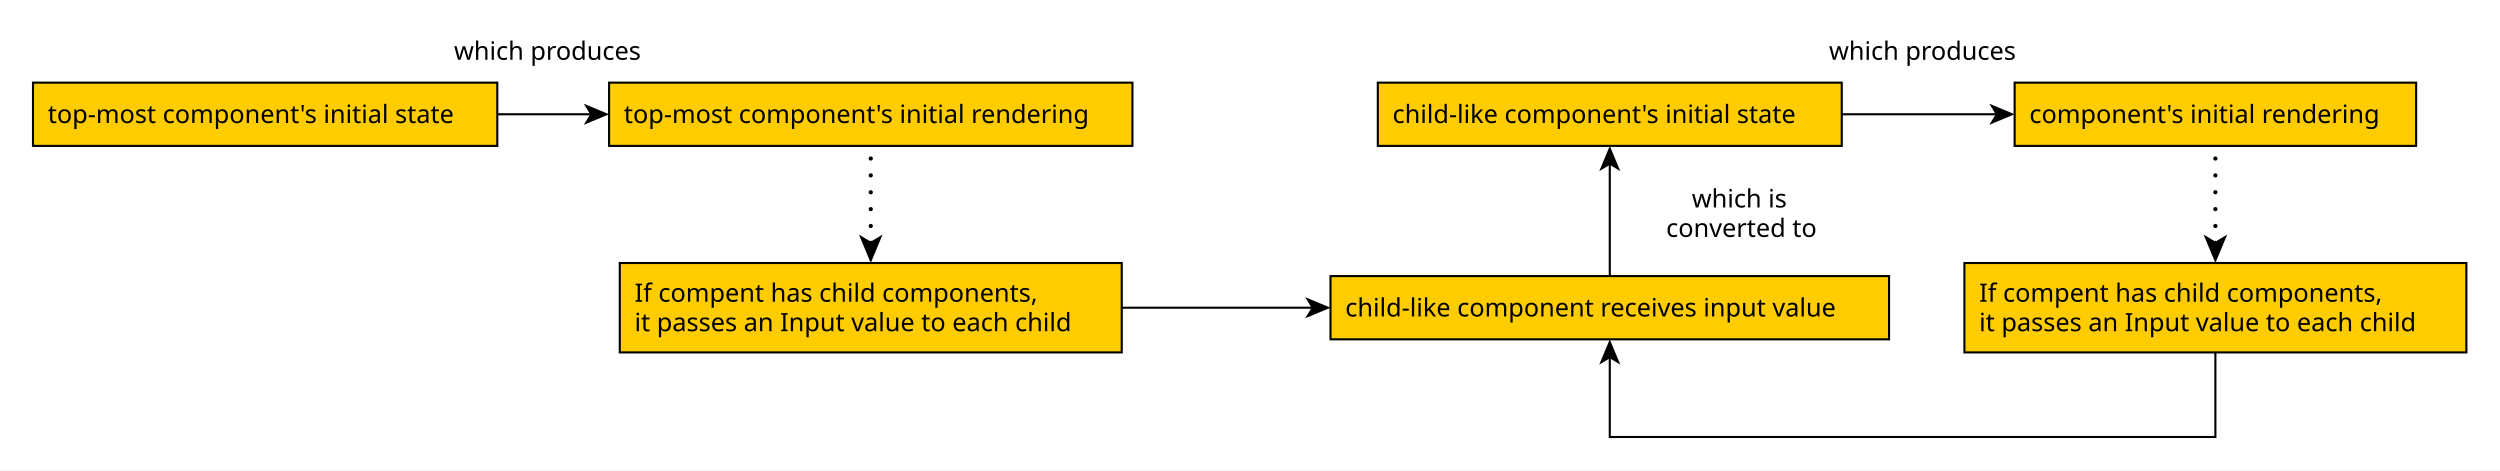
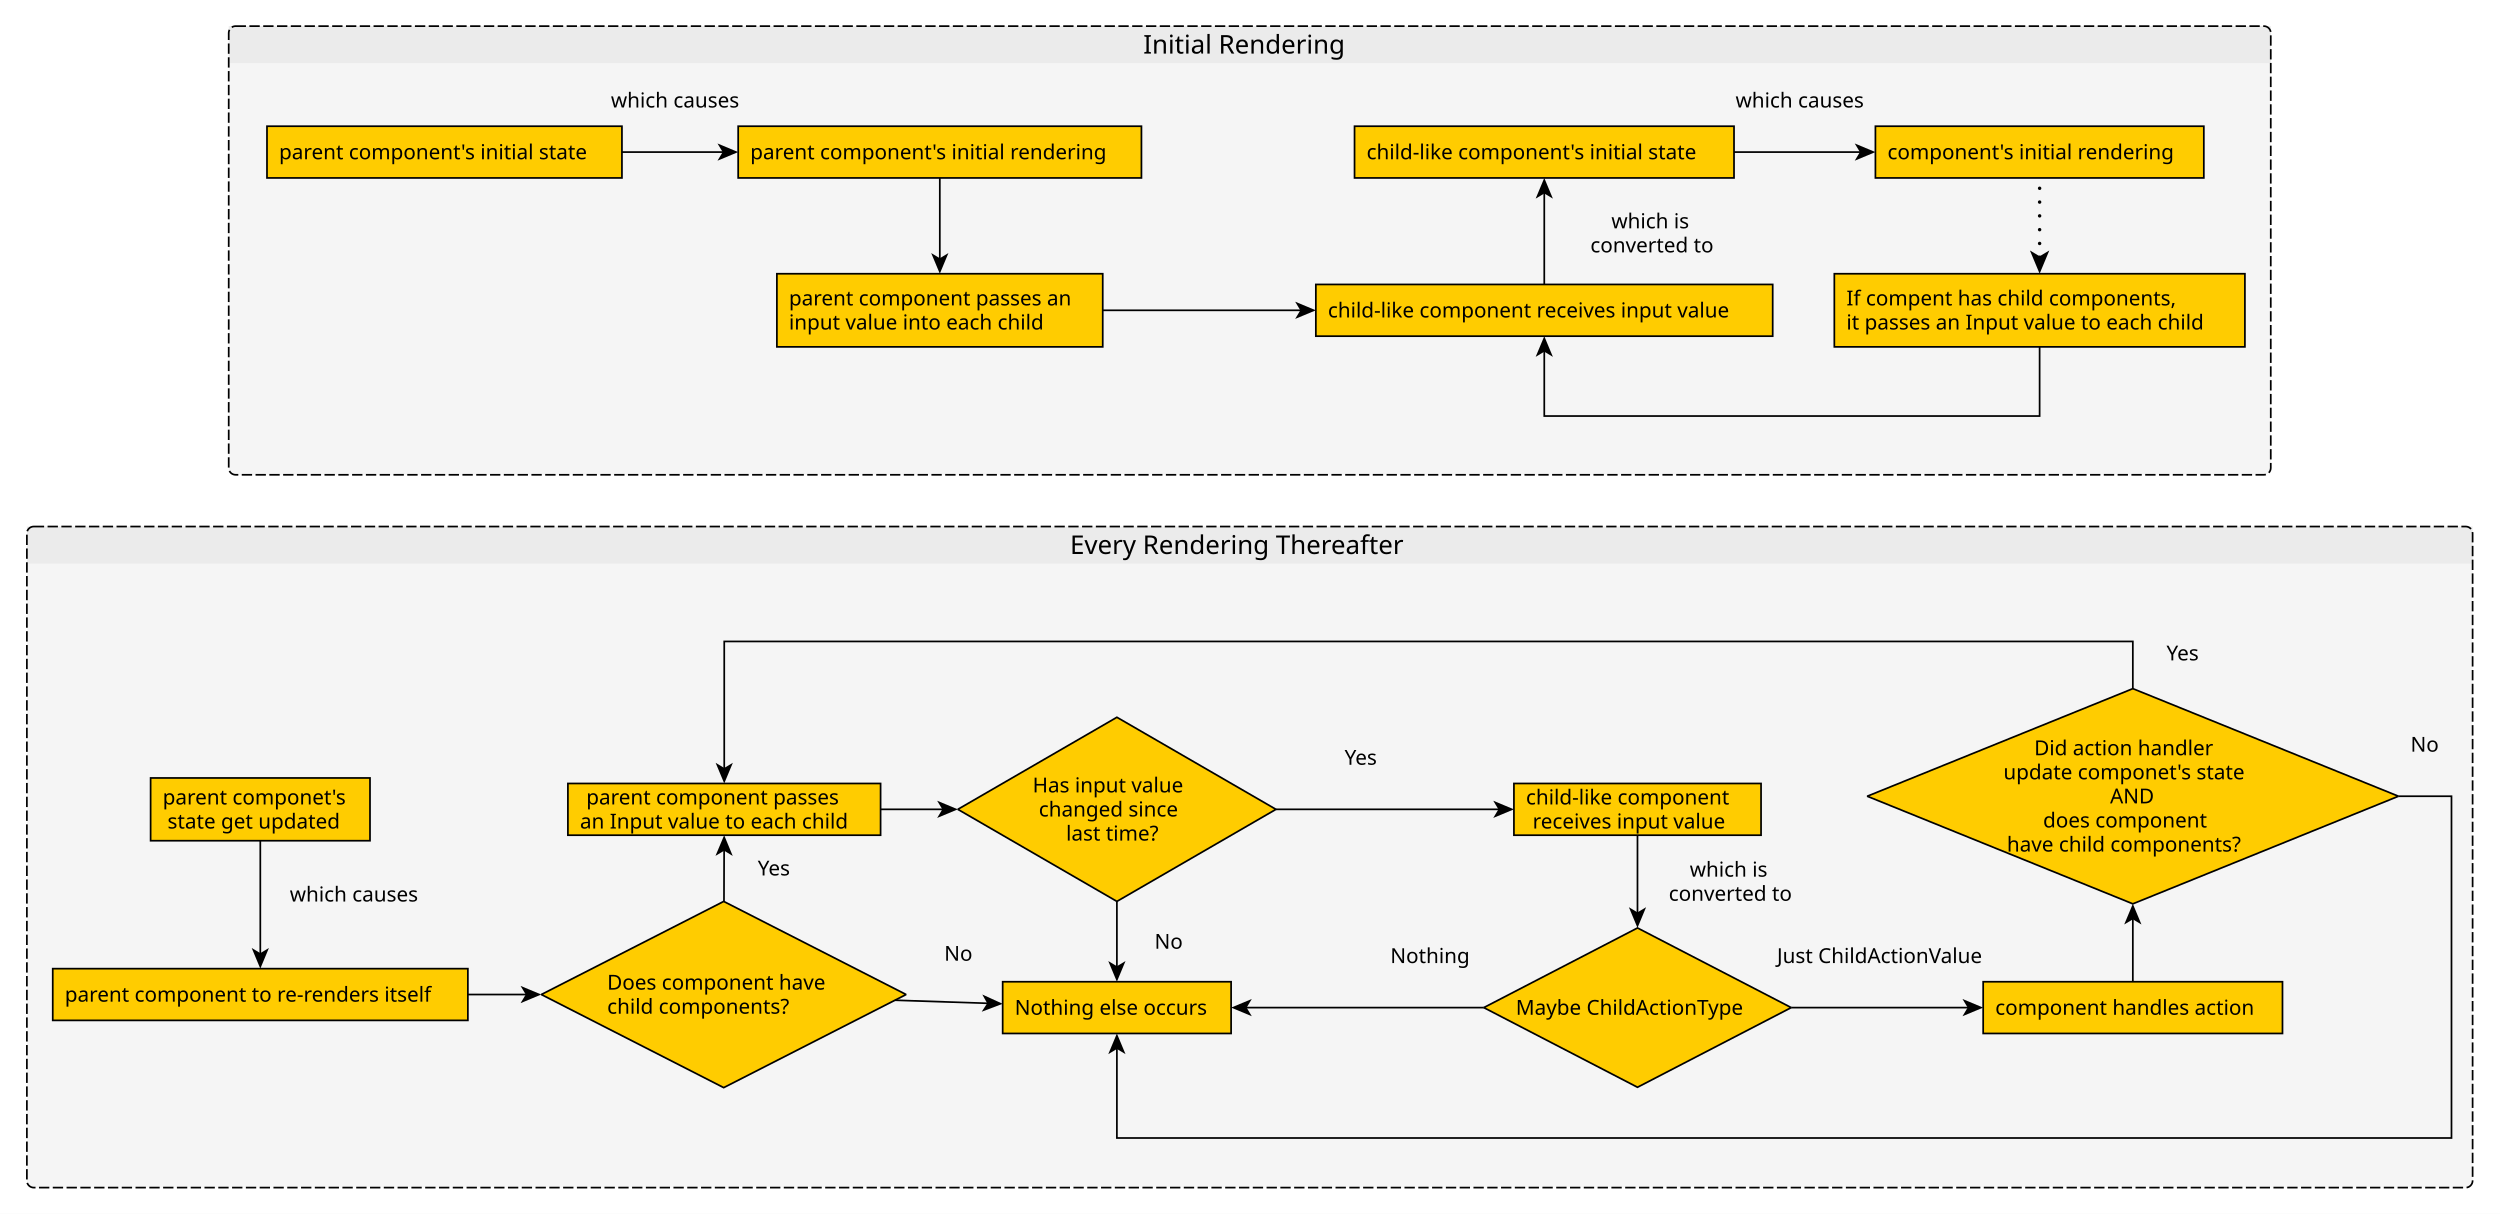
- <svg xmlns="http://www.w3.org/2000/svg" fill-opacity="1" color-rendering="auto" color-interpolation="auto" text-rendering="auto" stroke="black" stroke-linecap="square" width="1186" stroke-miterlimit="10" shape-rendering="auto" stroke-opacity="1" fill="black" stroke-dasharray="none" font-weight="normal" stroke-width="1" height="223" font-family="'Dialog'" font-style="normal" stroke-linejoin="miter" font-size="12px" stroke-dashoffset="0" image-rendering="auto">
+ <svg xmlns="http://www.w3.org/2000/svg" fill-opacity="1" color-rendering="auto" color-interpolation="auto" text-rendering="auto" stroke="black" stroke-linecap="square" width="1450" stroke-miterlimit="10" shape-rendering="auto" stroke-opacity="1" fill="black" stroke-dasharray="none" font-weight="normal" stroke-width="1" height="704" font-family="'Dialog'" font-style="normal" stroke-linejoin="miter" font-size="12px" stroke-dashoffset="0" image-rendering="auto">
  <defs id="genericDefs" />
  <g>
    <defs id="defs1">
      <clipPath clipPathUnits="userSpaceOnUse" id="clipPath1">
-         <path d="M0 0 L1186 0 L1186 223 L0 223 L0 0 Z" />
+         <path d="M0 0 L1450 0 L1450 704 L0 704 L0 0 Z" />
      </clipPath>
      <clipPath clipPathUnits="userSpaceOnUse" id="clipPath2">
-         <path d="M747 491 L1933 491 L1933 714 L747 714 L747 491 Z" />
+         <path d="M615 457 L2065 457 L2065 1161 L615 1161 L615 457 Z" />
      </clipPath>
    </defs>
-     <g fill="white" text-rendering="geometricPrecision" shape-rendering="geometricPrecision" transform="translate(-747,-491)" stroke="white">
-       <rect x="747" width="1186" height="223" y="491" clip-path="url(#clipPath2)" stroke="none" />
-     </g>
-     <g fill="rgb(255,204,0)" text-rendering="geometricPrecision" shape-rendering="geometricPrecision" transform="matrix(1,0,0,1,-747,-491)" stroke="rgb(255,204,0)">
+     <g fill="white" text-rendering="geometricPrecision" shape-rendering="geometricPrecision" transform="translate(-615,-457)" stroke="white">
+       <rect x="615" width="1450" height="704" y="457" clip-path="url(#clipPath2)" stroke="none" />
+     </g>
+     <g fill="rgb(245,245,245)" text-rendering="geometricPrecision" shape-rendering="geometricPrecision" transform="matrix(1,0,0,1,-615,-457)" stroke="rgb(245,245,245)">
+       <rect x="747.657" y="472.146" clip-path="url(#clipPath2)" width="1184.389" rx="4" ry="4" height="260.239" stroke="none" />
+       <rect x="747.657" y="472.146" clip-path="url(#clipPath2)" fill="rgb(235,235,235)" width="1184.389" height="21.461" stroke="none" />
+     </g>
+     <g font-size="15px" stroke-linecap="butt" transform="matrix(1,0,0,1,-615,-457)" text-rendering="geometricPrecision" font-family="sans-serif" shape-rendering="geometricPrecision" stroke-miterlimit="1.45">
+       <text x="1278.079" xml:space="preserve" y="488.069" clip-path="url(#clipPath2)" stroke="none">Initial Rendering</text>
+       <rect x="747.657" y="472.146" clip-path="url(#clipPath2)" fill="none" width="1184.389" stroke-dasharray="6,2" rx="4" ry="4" height="260.239" />
+     </g>
+     <g fill="rgb(255,204,0)" text-rendering="geometricPrecision" shape-rendering="geometricPrecision" transform="matrix(1,0,0,1,-615,-457)" stroke="rgb(255,204,0)">
      <rect x="1378.191" width="264.975" height="30" y="621.978" clip-path="url(#clipPath2)" stroke="none" />
    </g>
-     <g text-rendering="geometricPrecision" stroke-miterlimit="1.45" shape-rendering="geometricPrecision" transform="matrix(1,0,0,1,-747,-491)" stroke-linecap="butt">
+     <g text-rendering="geometricPrecision" stroke-miterlimit="1.45" shape-rendering="geometricPrecision" transform="matrix(1,0,0,1,-615,-457)" stroke-linecap="butt">
      <rect fill="none" x="1378.191" width="264.975" height="30" y="621.978" clip-path="url(#clipPath2)" />
      <text x="1385.191" xml:space="preserve" y="641.132" clip-path="url(#clipPath2)" font-family="sans-serif" stroke="none">child-like component receives input value</text>
    </g>
-     <g fill="rgb(255,204,0)" text-rendering="geometricPrecision" shape-rendering="geometricPrecision" transform="matrix(1,0,0,1,-747,-491)" stroke="rgb(255,204,0)">
+     <g fill="rgb(255,204,0)" text-rendering="geometricPrecision" shape-rendering="geometricPrecision" transform="matrix(1,0,0,1,-615,-457)" stroke="rgb(255,204,0)">
      <rect x="1400.63" width="220.098" height="30" y="530.207" clip-path="url(#clipPath2)" stroke="none" />
    </g>
-     <g text-rendering="geometricPrecision" stroke-miterlimit="1.45" shape-rendering="geometricPrecision" transform="matrix(1,0,0,1,-747,-491)" stroke-linecap="butt">
+     <g text-rendering="geometricPrecision" stroke-miterlimit="1.45" shape-rendering="geometricPrecision" transform="matrix(1,0,0,1,-615,-457)" stroke-linecap="butt">
      <rect fill="none" x="1400.63" width="220.098" height="30" y="530.207" clip-path="url(#clipPath2)" />
      <text x="1407.63" xml:space="preserve" y="549.361" clip-path="url(#clipPath2)" font-family="sans-serif" stroke="none">child-like component's initial state</text>
    </g>
-     <g fill="rgb(255,204,0)" text-rendering="geometricPrecision" shape-rendering="geometricPrecision" transform="matrix(1,0,0,1,-747,-491)" stroke="rgb(255,204,0)">
+     <g fill="rgb(255,204,0)" text-rendering="geometricPrecision" shape-rendering="geometricPrecision" transform="matrix(1,0,0,1,-615,-457)" stroke="rgb(255,204,0)">
      <rect x="1702.74" width="190.478" height="30" y="530.207" clip-path="url(#clipPath2)" stroke="none" />
    </g>
-     <g text-rendering="geometricPrecision" stroke-miterlimit="1.45" shape-rendering="geometricPrecision" transform="matrix(1,0,0,1,-747,-491)" stroke-linecap="butt">
+     <g text-rendering="geometricPrecision" stroke-miterlimit="1.45" shape-rendering="geometricPrecision" transform="matrix(1,0,0,1,-615,-457)" stroke-linecap="butt">
      <rect fill="none" x="1702.74" width="190.478" height="30" y="530.207" clip-path="url(#clipPath2)" />
      <text x="1709.74" xml:space="preserve" y="549.361" clip-path="url(#clipPath2)" font-family="sans-serif" stroke="none">component's initial rendering</text>
    </g>
-     <g fill="rgb(255,204,0)" text-rendering="geometricPrecision" shape-rendering="geometricPrecision" transform="matrix(1,0,0,1,-747,-491)" stroke="rgb(255,204,0)">
+     <g fill="rgb(255,204,0)" text-rendering="geometricPrecision" shape-rendering="geometricPrecision" transform="matrix(1,0,0,1,-615,-457)" stroke="rgb(255,204,0)">
      <rect x="1678.913" width="238.133" height="42.414" y="615.771" clip-path="url(#clipPath2)" stroke="none" />
    </g>
-     <g text-rendering="geometricPrecision" stroke-miterlimit="1.45" shape-rendering="geometricPrecision" transform="matrix(1,0,0,1,-747,-491)" stroke-linecap="butt">
+     <g text-rendering="geometricPrecision" stroke-miterlimit="1.45" shape-rendering="geometricPrecision" transform="matrix(1,0,0,1,-615,-457)" stroke-linecap="butt">
      <rect fill="none" x="1678.913" width="238.133" height="42.414" y="615.771" clip-path="url(#clipPath2)" />
      <text x="1685.913" xml:space="preserve" y="634.148" clip-path="url(#clipPath2)" font-family="sans-serif" stroke="none">If compent has child components, </text>
      <text x="1685.913" xml:space="preserve" y="648.117" clip-path="url(#clipPath2)" font-family="sans-serif" stroke="none">it passes an Input value to each child</text>
    </g>
-     <g fill="rgb(255,204,0)" text-rendering="geometricPrecision" shape-rendering="geometricPrecision" transform="matrix(1,0,0,1,-747,-491)" stroke="rgb(255,204,0)">
-       <rect x="762.657" width="220.262" height="30" y="530.207" clip-path="url(#clipPath2)" stroke="none" />
-     </g>
-     <g text-rendering="geometricPrecision" stroke-miterlimit="1.45" shape-rendering="geometricPrecision" transform="matrix(1,0,0,1,-747,-491)" stroke-linecap="butt">
-       <rect fill="none" x="762.657" width="220.262" height="30" y="530.207" clip-path="url(#clipPath2)" />
-       <text x="769.657" xml:space="preserve" y="549.361" clip-path="url(#clipPath2)" font-family="sans-serif" stroke="none">top-most component's initial state</text>
-     </g>
-     <g fill="rgb(255,204,0)" text-rendering="geometricPrecision" shape-rendering="geometricPrecision" transform="matrix(1,0,0,1,-747,-491)" stroke="rgb(255,204,0)">
-       <rect x="1035.951" width="248.275" height="30" y="530.207" clip-path="url(#clipPath2)" stroke="none" />
-     </g>
-     <g text-rendering="geometricPrecision" stroke-miterlimit="1.45" shape-rendering="geometricPrecision" transform="matrix(1,0,0,1,-747,-491)" stroke-linecap="butt">
-       <rect fill="none" x="1035.951" width="248.275" height="30" y="530.207" clip-path="url(#clipPath2)" />
-       <text x="1042.951" xml:space="preserve" y="549.361" clip-path="url(#clipPath2)" font-family="sans-serif" stroke="none">top-most component's initial rendering</text>
-     </g>
-     <g fill="rgb(255,204,0)" text-rendering="geometricPrecision" shape-rendering="geometricPrecision" transform="matrix(1,0,0,1,-747,-491)" stroke="rgb(255,204,0)">
-       <rect x="1041.023" width="238.133" height="42.414" y="615.771" clip-path="url(#clipPath2)" stroke="none" />
-     </g>
-     <g text-rendering="geometricPrecision" stroke-miterlimit="1.45" shape-rendering="geometricPrecision" transform="matrix(1,0,0,1,-747,-491)" stroke-linecap="butt">
-       <rect fill="none" x="1041.023" width="238.133" height="42.414" y="615.771" clip-path="url(#clipPath2)" />
-       <text x="1048.023" xml:space="preserve" y="634.148" clip-path="url(#clipPath2)" font-family="sans-serif" stroke="none">If compent has child components, </text>
-       <text x="1048.023" xml:space="preserve" y="648.117" clip-path="url(#clipPath2)" font-family="sans-serif" stroke="none">it passes an Input value to each child</text>
+     <g fill="rgb(255,204,0)" text-rendering="geometricPrecision" shape-rendering="geometricPrecision" transform="matrix(1,0,0,1,-615,-457)" stroke="rgb(255,204,0)">
+       <rect x="769.85" width="205.877" height="30" y="530.207" clip-path="url(#clipPath2)" stroke="none" />
+     </g>
+     <g text-rendering="geometricPrecision" stroke-miterlimit="1.45" shape-rendering="geometricPrecision" transform="matrix(1,0,0,1,-615,-457)" stroke-linecap="butt">
+       <rect fill="none" x="769.85" width="205.877" height="30" y="530.207" clip-path="url(#clipPath2)" />
+       <text x="776.85" xml:space="preserve" y="549.361" clip-path="url(#clipPath2)" font-family="sans-serif" stroke="none">parent component's initial state</text>
+     </g>
+     <g fill="rgb(255,204,0)" text-rendering="geometricPrecision" shape-rendering="geometricPrecision" transform="matrix(1,0,0,1,-615,-457)" stroke="rgb(255,204,0)">
+       <rect x="1043.144" width="233.891" height="30" y="530.207" clip-path="url(#clipPath2)" stroke="none" />
+     </g>
+     <g text-rendering="geometricPrecision" stroke-miterlimit="1.45" shape-rendering="geometricPrecision" transform="matrix(1,0,0,1,-615,-457)" stroke-linecap="butt">
+       <rect fill="none" x="1043.144" width="233.891" height="30" y="530.207" clip-path="url(#clipPath2)" />
+       <text x="1050.144" xml:space="preserve" y="549.361" clip-path="url(#clipPath2)" font-family="sans-serif" stroke="none">parent component's initial rendering</text>
+     </g>
+     <g fill="rgb(255,204,0)" text-rendering="geometricPrecision" shape-rendering="geometricPrecision" transform="matrix(1,0,0,1,-615,-457)" stroke="rgb(255,204,0)">
+       <rect x="1065.591" width="188.996" height="42.414" y="615.771" clip-path="url(#clipPath2)" stroke="none" />
+     </g>
+     <g text-rendering="geometricPrecision" stroke-miterlimit="1.45" shape-rendering="geometricPrecision" transform="matrix(1,0,0,1,-615,-457)" stroke-linecap="butt">
+       <rect fill="none" x="1065.591" width="188.996" height="42.414" y="615.771" clip-path="url(#clipPath2)" />
+       <text x="1072.591" xml:space="preserve" y="634.148" clip-path="url(#clipPath2)" font-family="sans-serif" stroke="none">parent component passes an</text>
+       <text x="1072.591" xml:space="preserve" y="648.117" clip-path="url(#clipPath2)" font-family="sans-serif" stroke="none">input value into each child</text>
      <path fill="none" d="M1510.678 621.978 L1510.678 568.207" clip-path="url(#clipPath2)" />
      <path d="M1510.678 560.207 L1505.678 572.207 L1510.678 569.207 L1515.678 572.207 Z" clip-path="url(#clipPath2)" stroke="none" />
      <text x="1549.592" xml:space="preserve" y="589.428" clip-path="url(#clipPath2)" font-family="sans-serif" stroke="none">which is </text>
      <text x="1537.414" xml:space="preserve" y="603.396" clip-path="url(#clipPath2)" font-family="sans-serif" stroke="none">converted to</text>
      <path fill="none" d="M1620.727 545.207 L1694.74 545.207" clip-path="url(#clipPath2)" />
      <path d="M1702.74 545.207 L1690.74 540.207 L1693.74 545.207 L1690.74 550.207 Z" clip-path="url(#clipPath2)" stroke="none" />
-       <text x="1614.674" xml:space="preserve" y="519.361" clip-path="url(#clipPath2)" font-family="sans-serif" stroke="none">which produces</text>
-     </g>
-     <g stroke-linecap="round" transform="matrix(1,0,0,1,-747,-491)" stroke-dashoffset="2" text-rendering="geometricPrecision" shape-rendering="geometricPrecision" stroke-dasharray="0,8" stroke-width="2" stroke-miterlimit="1.45">
+       <text x="1621.626" xml:space="preserve" y="519.361" clip-path="url(#clipPath2)" font-family="sans-serif" stroke="none">which causes</text>
+     </g>
+     <g stroke-linecap="round" transform="matrix(1,0,0,1,-615,-457)" stroke-dashoffset="2" text-rendering="geometricPrecision" shape-rendering="geometricPrecision" stroke-dasharray="0,8" stroke-width="2" stroke-miterlimit="1.45">
      <path fill="none" d="M1797.979 560.207 L1797.979 606.771" clip-path="url(#clipPath2)" />
      <path d="M1797.979 615.771 L1803.604 602.271 L1797.979 605.646 L1792.354 602.271 Z" clip-path="url(#clipPath2)" stroke="none" />
    </g>
-     <g text-rendering="geometricPrecision" stroke-miterlimit="1.45" shape-rendering="geometricPrecision" transform="matrix(1,0,0,1,-747,-491)" stroke-linecap="butt">
+     <g text-rendering="geometricPrecision" stroke-miterlimit="1.45" shape-rendering="geometricPrecision" transform="matrix(1,0,0,1,-615,-457)" stroke-linecap="butt">
      <path fill="none" d="M1797.979 658.185 L1797.979 698.303 L1510.678 698.303 L1510.678 659.978" clip-path="url(#clipPath2)" />
      <path d="M1510.678 651.978 L1505.678 663.978 L1510.678 660.978 L1515.678 663.978 Z" clip-path="url(#clipPath2)" stroke="none" />
-       <path fill="none" d="M982.919 545.207 L1027.951 545.207" clip-path="url(#clipPath2)" />
-       <path d="M1035.951 545.207 L1023.952 540.207 L1026.951 545.207 L1023.952 550.207 Z" clip-path="url(#clipPath2)" stroke="none" />
-       <text x="962.376" xml:space="preserve" y="519.361" clip-path="url(#clipPath2)" font-family="sans-serif" stroke="none">which produces</text>
-     </g>
-     <g stroke-linecap="round" transform="matrix(1,0,0,1,-747,-491)" stroke-dashoffset="2" text-rendering="geometricPrecision" shape-rendering="geometricPrecision" stroke-dasharray="0,8" stroke-width="2" stroke-miterlimit="1.45">
-       <path fill="none" d="M1160.089 560.207 L1160.089 606.771" clip-path="url(#clipPath2)" />
-       <path d="M1160.089 615.771 L1165.714 602.271 L1160.089 605.646 L1154.464 602.271 Z" clip-path="url(#clipPath2)" stroke="none" />
-     </g>
-     <g text-rendering="geometricPrecision" stroke-miterlimit="1.45" shape-rendering="geometricPrecision" transform="matrix(1,0,0,1,-747,-491)" stroke-linecap="butt">
-       <path fill="none" d="M1279.156 636.978 L1370.191 636.978" clip-path="url(#clipPath2)" />
+       <path fill="none" d="M975.727 545.207 L1035.144 545.207" clip-path="url(#clipPath2)" />
+       <path d="M1043.144 545.207 L1031.144 540.207 L1034.144 545.207 L1031.144 550.207 Z" clip-path="url(#clipPath2)" stroke="none" />
+       <text x="969.328" xml:space="preserve" y="519.361" clip-path="url(#clipPath2)" font-family="sans-serif" stroke="none">which causes</text>
+       <path fill="none" d="M1160.089 560.207 L1160.089 607.771" clip-path="url(#clipPath2)" />
+       <path d="M1160.089 615.771 L1165.089 603.771 L1160.089 606.771 L1155.089 603.771 Z" clip-path="url(#clipPath2)" stroke="none" />
+       <path fill="none" d="M1254.587 636.978 L1370.191 636.978" clip-path="url(#clipPath2)" />
      <path d="M1378.191 636.978 L1366.191 631.978 L1369.191 636.978 L1366.191 641.978 Z" clip-path="url(#clipPath2)" stroke="none" />
+     </g>
+     <g fill="rgb(245,245,245)" text-rendering="geometricPrecision" shape-rendering="geometricPrecision" transform="matrix(1,0,0,1,-615,-457)" stroke="rgb(245,245,245)">
+       <rect x="630.59" y="762.385" clip-path="url(#clipPath2)" width="1418.523" rx="4" ry="4" height="383.426" stroke="none" />
+       <rect x="630.59" y="762.385" clip-path="url(#clipPath2)" fill="rgb(235,235,235)" width="1418.523" height="21.461" stroke="none" />
+     </g>
+     <g font-size="15px" stroke-linecap="butt" transform="matrix(1,0,0,1,-615,-457)" text-rendering="geometricPrecision" font-family="sans-serif" shape-rendering="geometricPrecision" stroke-miterlimit="1.45">
+       <text x="1235.613" xml:space="preserve" y="778.308" clip-path="url(#clipPath2)" stroke="none">Every Rendering Thereafter</text>
+       <rect x="630.59" y="762.385" clip-path="url(#clipPath2)" fill="none" width="1418.523" stroke-dasharray="6,2" rx="4" ry="4" height="383.426" />
+     </g>
+     <g fill="rgb(255,204,0)" text-rendering="geometricPrecision" shape-rendering="geometricPrecision" transform="matrix(1,0,0,1,-615,-457)" stroke="rgb(255,204,0)">
+       <rect x="1493.075" width="143.334" height="30" y="911.417" clip-path="url(#clipPath2)" stroke="none" />
+     </g>
+     <g text-rendering="geometricPrecision" stroke-miterlimit="1.45" shape-rendering="geometricPrecision" transform="matrix(1,0,0,1,-615,-457)" stroke-linecap="butt">
+       <rect fill="none" x="1493.075" width="143.334" height="30" y="911.417" clip-path="url(#clipPath2)" />
+       <text x="1500.075" xml:space="preserve" y="923.587" clip-path="url(#clipPath2)" font-family="sans-serif" stroke="none">child-like component </text>
+       <text x="1503.921" xml:space="preserve" y="937.556" clip-path="url(#clipPath2)" font-family="sans-serif" stroke="none">receives input value</text>
+     </g>
+     <g fill="rgb(255,204,0)" text-rendering="geometricPrecision" shape-rendering="geometricPrecision" transform="matrix(1,0,0,1,-615,-457)" stroke="rgb(255,204,0)">
+       <rect x="1765.241" width="173.603" height="30" y="1026.411" clip-path="url(#clipPath2)" stroke="none" />
+     </g>
+     <g text-rendering="geometricPrecision" stroke-miterlimit="1.45" shape-rendering="geometricPrecision" transform="matrix(1,0,0,1,-615,-457)" stroke-linecap="butt">
+       <rect fill="none" x="1765.241" width="173.603" height="30" y="1026.411" clip-path="url(#clipPath2)" />
+       <text x="1772.241" xml:space="preserve" y="1045.565" clip-path="url(#clipPath2)" font-family="sans-serif" stroke="none">component handles action</text>
+     </g>
+     <g fill="rgb(255,204,0)" text-rendering="geometricPrecision" shape-rendering="geometricPrecision" transform="matrix(1,0,0,1,-615,-457)" stroke="rgb(255,204,0)">
+       <path d="M1697.973 918.817 L1852.043 856.41 L2006.113 918.817 L1852.043 981.224 Z" fill-rule="evenodd" clip-path="url(#clipPath2)" stroke="none" />
+     </g>
+     <g text-rendering="geometricPrecision" stroke-miterlimit="1.45" shape-rendering="geometricPrecision" transform="matrix(1,0,0,1,-615,-457)" stroke-linecap="butt">
+       <path fill="none" d="M1697.973 918.817 L1852.043 856.41 L2006.113 918.817 L1852.043 981.224 Z" fill-rule="evenodd" clip-path="url(#clipPath2)" />
+       <text x="1794.841" xml:space="preserve" y="895.034" clip-path="url(#clipPath2)" font-family="sans-serif" stroke="none">Did action handler </text>
+       <text x="1776.973" xml:space="preserve" y="909.003" clip-path="url(#clipPath2)" font-family="sans-serif" stroke="none">update componet's state</text>
+       <text x="1838.83" xml:space="preserve" y="922.972" clip-path="url(#clipPath2)" font-family="sans-serif" stroke="none">AND</text>
+       <text x="1799.988" xml:space="preserve" y="936.94" clip-path="url(#clipPath2)" font-family="sans-serif" stroke="none">does component </text>
+       <text x="1779.009" xml:space="preserve" y="950.909" clip-path="url(#clipPath2)" font-family="sans-serif" stroke="none">have child components?</text>
+     </g>
+     <g fill="rgb(255,204,0)" text-rendering="geometricPrecision" shape-rendering="geometricPrecision" transform="matrix(1,0,0,1,-615,-457)" stroke="rgb(255,204,0)">
+       <rect x="702.356" width="127.244" height="36.4" y="908.217" clip-path="url(#clipPath2)" stroke="none" />
+     </g>
+     <g text-rendering="geometricPrecision" stroke-miterlimit="1.45" shape-rendering="geometricPrecision" transform="matrix(1,0,0,1,-615,-457)" stroke-linecap="butt">
+       <rect fill="none" x="702.356" width="127.244" height="36.4" y="908.217" clip-path="url(#clipPath2)" />
+       <text x="709.356" xml:space="preserve" y="923.587" clip-path="url(#clipPath2)" font-family="sans-serif" stroke="none">parent componet's</text>
+       <text x="712.162" xml:space="preserve" y="937.556" clip-path="url(#clipPath2)" font-family="sans-serif" stroke="none">state get updated</text>
+     </g>
+     <g fill="rgb(255,204,0)" text-rendering="geometricPrecision" shape-rendering="geometricPrecision" transform="matrix(1,0,0,1,-615,-457)" stroke="rgb(255,204,0)">
+       <rect x="645.59" width="240.775" height="30" y="1018.824" clip-path="url(#clipPath2)" stroke="none" />
+     </g>
+     <g text-rendering="geometricPrecision" stroke-miterlimit="1.45" shape-rendering="geometricPrecision" transform="matrix(1,0,0,1,-615,-457)" stroke-linecap="butt">
+       <rect fill="none" x="645.59" width="240.775" height="30" y="1018.824" clip-path="url(#clipPath2)" />
+       <text x="652.59" xml:space="preserve" y="1037.978" clip-path="url(#clipPath2)" font-family="sans-serif" stroke="none">parent component to re-renders itself</text>
+     </g>
+     <g fill="rgb(255,204,0)" text-rendering="geometricPrecision" shape-rendering="geometricPrecision" transform="matrix(1,0,0,1,-615,-457)" stroke="rgb(255,204,0)">
+       <path d="M928.96 1033.824 L1034.75 979.817 L1140.54 1033.824 L1034.75 1087.831 Z" fill-rule="evenodd" clip-path="url(#clipPath2)" stroke="none" />
+     </g>
+     <g text-rendering="geometricPrecision" stroke-miterlimit="1.45" shape-rendering="geometricPrecision" transform="matrix(1,0,0,1,-615,-457)" stroke-linecap="butt">
+       <path fill="none" d="M928.96 1033.824 L1034.75 979.817 L1140.54 1033.824 L1034.75 1087.831 Z" fill-rule="evenodd" clip-path="url(#clipPath2)" />
+       <text x="967.162" xml:space="preserve" y="1030.994" clip-path="url(#clipPath2)" font-family="sans-serif" stroke="none">Does component have</text>
+       <text x="967.162" xml:space="preserve" y="1044.963" clip-path="url(#clipPath2)" font-family="sans-serif" stroke="none">child components?</text>
+     </g>
+     <g fill="rgb(255,204,0)" text-rendering="geometricPrecision" shape-rendering="geometricPrecision" transform="matrix(1,0,0,1,-615,-457)" stroke="rgb(255,204,0)">
+       <path d="M1170.538 926.417 L1262.796 873.017 L1355.054 926.417 L1262.796 979.817 Z" fill-rule="evenodd" clip-path="url(#clipPath2)" stroke="none" />
+     </g>
+     <g text-rendering="geometricPrecision" stroke-miterlimit="1.45" shape-rendering="geometricPrecision" transform="matrix(1,0,0,1,-615,-457)" stroke-linecap="butt">
+       <path fill="none" d="M1170.538 926.417 L1262.796 873.017 L1355.054 926.417 L1262.796 979.817 Z" fill-rule="evenodd" clip-path="url(#clipPath2)" />
+       <text x="1213.938" xml:space="preserve" y="916.603" clip-path="url(#clipPath2)" font-family="sans-serif" stroke="none">Has input value </text>
+       <text x="1217.506" xml:space="preserve" y="930.572" clip-path="url(#clipPath2)" font-family="sans-serif" stroke="none">changed since </text>
+       <text x="1233.326" xml:space="preserve" y="944.54" clip-path="url(#clipPath2)" font-family="sans-serif" stroke="none">last time?</text>
+     </g>
+     <g fill="rgb(255,204,0)" text-rendering="geometricPrecision" shape-rendering="geometricPrecision" transform="matrix(1,0,0,1,-615,-457)" stroke="rgb(255,204,0)">
+       <rect x="1196.549" width="132.494" height="30" y="1026.411" clip-path="url(#clipPath2)" stroke="none" />
+     </g>
+     <g text-rendering="geometricPrecision" stroke-miterlimit="1.45" shape-rendering="geometricPrecision" transform="matrix(1,0,0,1,-615,-457)" stroke-linecap="butt">
+       <rect fill="none" x="1196.549" width="132.494" height="30" y="1026.411" clip-path="url(#clipPath2)" />
+       <text x="1203.549" xml:space="preserve" y="1045.565" clip-path="url(#clipPath2)" font-family="sans-serif" stroke="none">Nothing else occurs</text>
+     </g>
+     <g fill="rgb(255,204,0)" text-rendering="geometricPrecision" shape-rendering="geometricPrecision" transform="matrix(1,0,0,1,-615,-457)" stroke="rgb(255,204,0)">
+       <path d="M1475.583 1041.411 L1564.742 995.211 L1653.9 1041.411 L1564.742 1087.611 Z" fill-rule="evenodd" clip-path="url(#clipPath2)" stroke="none" />
+     </g>
+     <g text-rendering="geometricPrecision" stroke-miterlimit="1.45" shape-rendering="geometricPrecision" transform="matrix(1,0,0,1,-615,-457)" stroke-linecap="butt">
+       <path fill="none" d="M1475.583 1041.411 L1564.742 995.211 L1653.9 1041.411 L1564.742 1087.611 Z" fill-rule="evenodd" clip-path="url(#clipPath2)" />
+       <text x="1494.183" xml:space="preserve" y="1045.565" clip-path="url(#clipPath2)" font-family="sans-serif" stroke="none">Maybe ChildActionType</text>
+     </g>
+     <g fill="rgb(255,204,0)" text-rendering="geometricPrecision" shape-rendering="geometricPrecision" transform="matrix(1,0,0,1,-615,-457)" stroke="rgb(255,204,0)">
+       <rect x="944.382" width="181.356" height="30" y="911.417" clip-path="url(#clipPath2)" stroke="none" />
+     </g>
+     <g text-rendering="geometricPrecision" stroke-miterlimit="1.45" shape-rendering="geometricPrecision" transform="matrix(1,0,0,1,-615,-457)" stroke-linecap="butt">
+       <rect fill="none" x="944.382" width="181.356" height="30" y="911.417" clip-path="url(#clipPath2)" />
+       <text x="955.041" xml:space="preserve" y="923.587" clip-path="url(#clipPath2)" font-family="sans-serif" stroke="none">parent component passes </text>
+       <text x="951.382" xml:space="preserve" y="937.556" clip-path="url(#clipPath2)" font-family="sans-serif" stroke="none">an Input value to each child</text>
+       <path fill="none" d="M1852.043 1026.411 L1852.043 989.204" clip-path="url(#clipPath2)" />
+       <path d="M1852.043 981.204 L1847.043 993.204 L1852.043 990.204 L1857.043 993.204 Z" clip-path="url(#clipPath2)" stroke="none" />
+       <path fill="none" d="M765.978 944.617 L765.978 1010.824" clip-path="url(#clipPath2)" />
+       <path d="M765.978 1018.824 L770.978 1006.824 L765.978 1009.824 L760.978 1006.824 Z" clip-path="url(#clipPath2)" stroke="none" />
+       <text x="783.07" xml:space="preserve" y="979.889" clip-path="url(#clipPath2)" font-family="sans-serif" stroke="none">which causes</text>
+       <path fill="none" d="M886.365 1033.824 L920.932 1033.824" clip-path="url(#clipPath2)" />
+       <path d="M928.932 1033.824 L916.932 1028.824 L919.932 1033.824 L916.932 1038.824 Z" clip-path="url(#clipPath2)" stroke="none" />
+       <path fill="none" d="M1355.053 926.417 L1485.075 926.417" clip-path="url(#clipPath2)" />
+       <path d="M1493.075 926.417 L1481.075 921.417 L1484.075 926.417 L1481.075 931.417 Z" clip-path="url(#clipPath2)" stroke="none" />
+       <text x="1394.872" xml:space="preserve" y="900.572" clip-path="url(#clipPath2)" font-family="sans-serif" stroke="none">Yes</text>
+       <path fill="none" d="M1262.796 979.843 L1262.796 1018.411" clip-path="url(#clipPath2)" />
+       <path d="M1262.796 1026.411 L1267.796 1014.411 L1262.796 1017.411 L1257.796 1014.411 Z" clip-path="url(#clipPath2)" stroke="none" />
+       <text x="1284.637" xml:space="preserve" y="1007.269" clip-path="url(#clipPath2)" font-family="sans-serif" stroke="none">No</text>
+       <path fill="none" d="M2006.135 918.817 L2036.863 918.817 L2036.863 1117.039 L1262.796 1117.039 L1262.796 1064.411" clip-path="url(#clipPath2)" />
+       <path d="M1262.796 1056.411 L1257.796 1068.411 L1262.796 1065.411 L1267.796 1068.411 Z" clip-path="url(#clipPath2)" stroke="none" />
+       <text x="2013.113" xml:space="preserve" y="892.972" clip-path="url(#clipPath2)" font-family="sans-serif" stroke="none">No</text>
+       <path fill="none" d="M1134.047 1037.128 L1188.553 1038.941" clip-path="url(#clipPath2)" />
+       <path d="M1196.549 1039.207 L1184.722 1033.811 L1187.554 1038.908 L1184.389 1043.805 Z" clip-path="url(#clipPath2)" stroke="none" />
+       <text x="1162.655" xml:space="preserve" y="1014.239" clip-path="url(#clipPath2)" font-family="sans-serif" stroke="none">No</text>
+       <path fill="none" d="M1564.742 941.417 L1564.742 987.174" clip-path="url(#clipPath2)" />
+       <path d="M1564.742 995.174 L1569.742 983.174 L1564.742 986.174 L1559.742 983.174 Z" clip-path="url(#clipPath2)" stroke="none" />
+       <text x="1595.056" xml:space="preserve" y="965.484" clip-path="url(#clipPath2)" font-family="sans-serif" stroke="none">which is </text>
+       <text x="1582.877" xml:space="preserve" y="979.453" clip-path="url(#clipPath2)" font-family="sans-serif" stroke="none">converted to</text>
+       <path fill="none" d="M1475.581 1041.411 L1337.043 1041.411" clip-path="url(#clipPath2)" />
+       <path d="M1329.043 1041.411 L1341.043 1046.411 L1338.043 1041.411 L1341.043 1036.411 Z" clip-path="url(#clipPath2)" stroke="none" />
+       <text x="1421.398" xml:space="preserve" y="1015.565" clip-path="url(#clipPath2)" font-family="sans-serif" stroke="none">Nothing</text>
+       <path fill="none" d="M1653.927 1041.411 L1757.241 1041.411" clip-path="url(#clipPath2)" />
+       <path d="M1765.241 1041.411 L1753.241 1036.411 L1756.241 1041.411 L1753.241 1046.411 Z" clip-path="url(#clipPath2)" stroke="none" />
+       <text x="1645.639" xml:space="preserve" y="1015.565" clip-path="url(#clipPath2)" font-family="sans-serif" stroke="none">Just ChildActionValue</text>
+       <path fill="none" d="M1034.906 979.885 L1034.994 949.417" clip-path="url(#clipPath2)" />
+       <path d="M1035.017 941.417 L1029.982 953.403 L1034.991 950.417 L1039.982 953.432 Z" clip-path="url(#clipPath2)" stroke="none" />
+       <text x="1054.479" xml:space="preserve" y="964.771" clip-path="url(#clipPath2)" font-family="sans-serif" stroke="none">Yes</text>
+       <path fill="none" d="M1852.043 856.437 L1852.043 829.039 L1035.06 829.039 L1035.06 903.417" clip-path="url(#clipPath2)" />
+       <path d="M1035.06 911.417 L1040.06 899.417 L1035.06 902.417 L1030.06 899.417 Z" clip-path="url(#clipPath2)" stroke="none" />
+       <text x="1871.56" xml:space="preserve" y="840.036" clip-path="url(#clipPath2)" font-family="sans-serif" stroke="none">Yes</text>
+       <path fill="none" d="M1125.738 926.417 L1162.543 926.417" clip-path="url(#clipPath2)" />
+       <path d="M1170.543 926.417 L1158.543 921.417 L1161.543 926.417 L1158.543 931.417 Z" clip-path="url(#clipPath2)" stroke="none" />
    </g>
  </g>
</svg>
